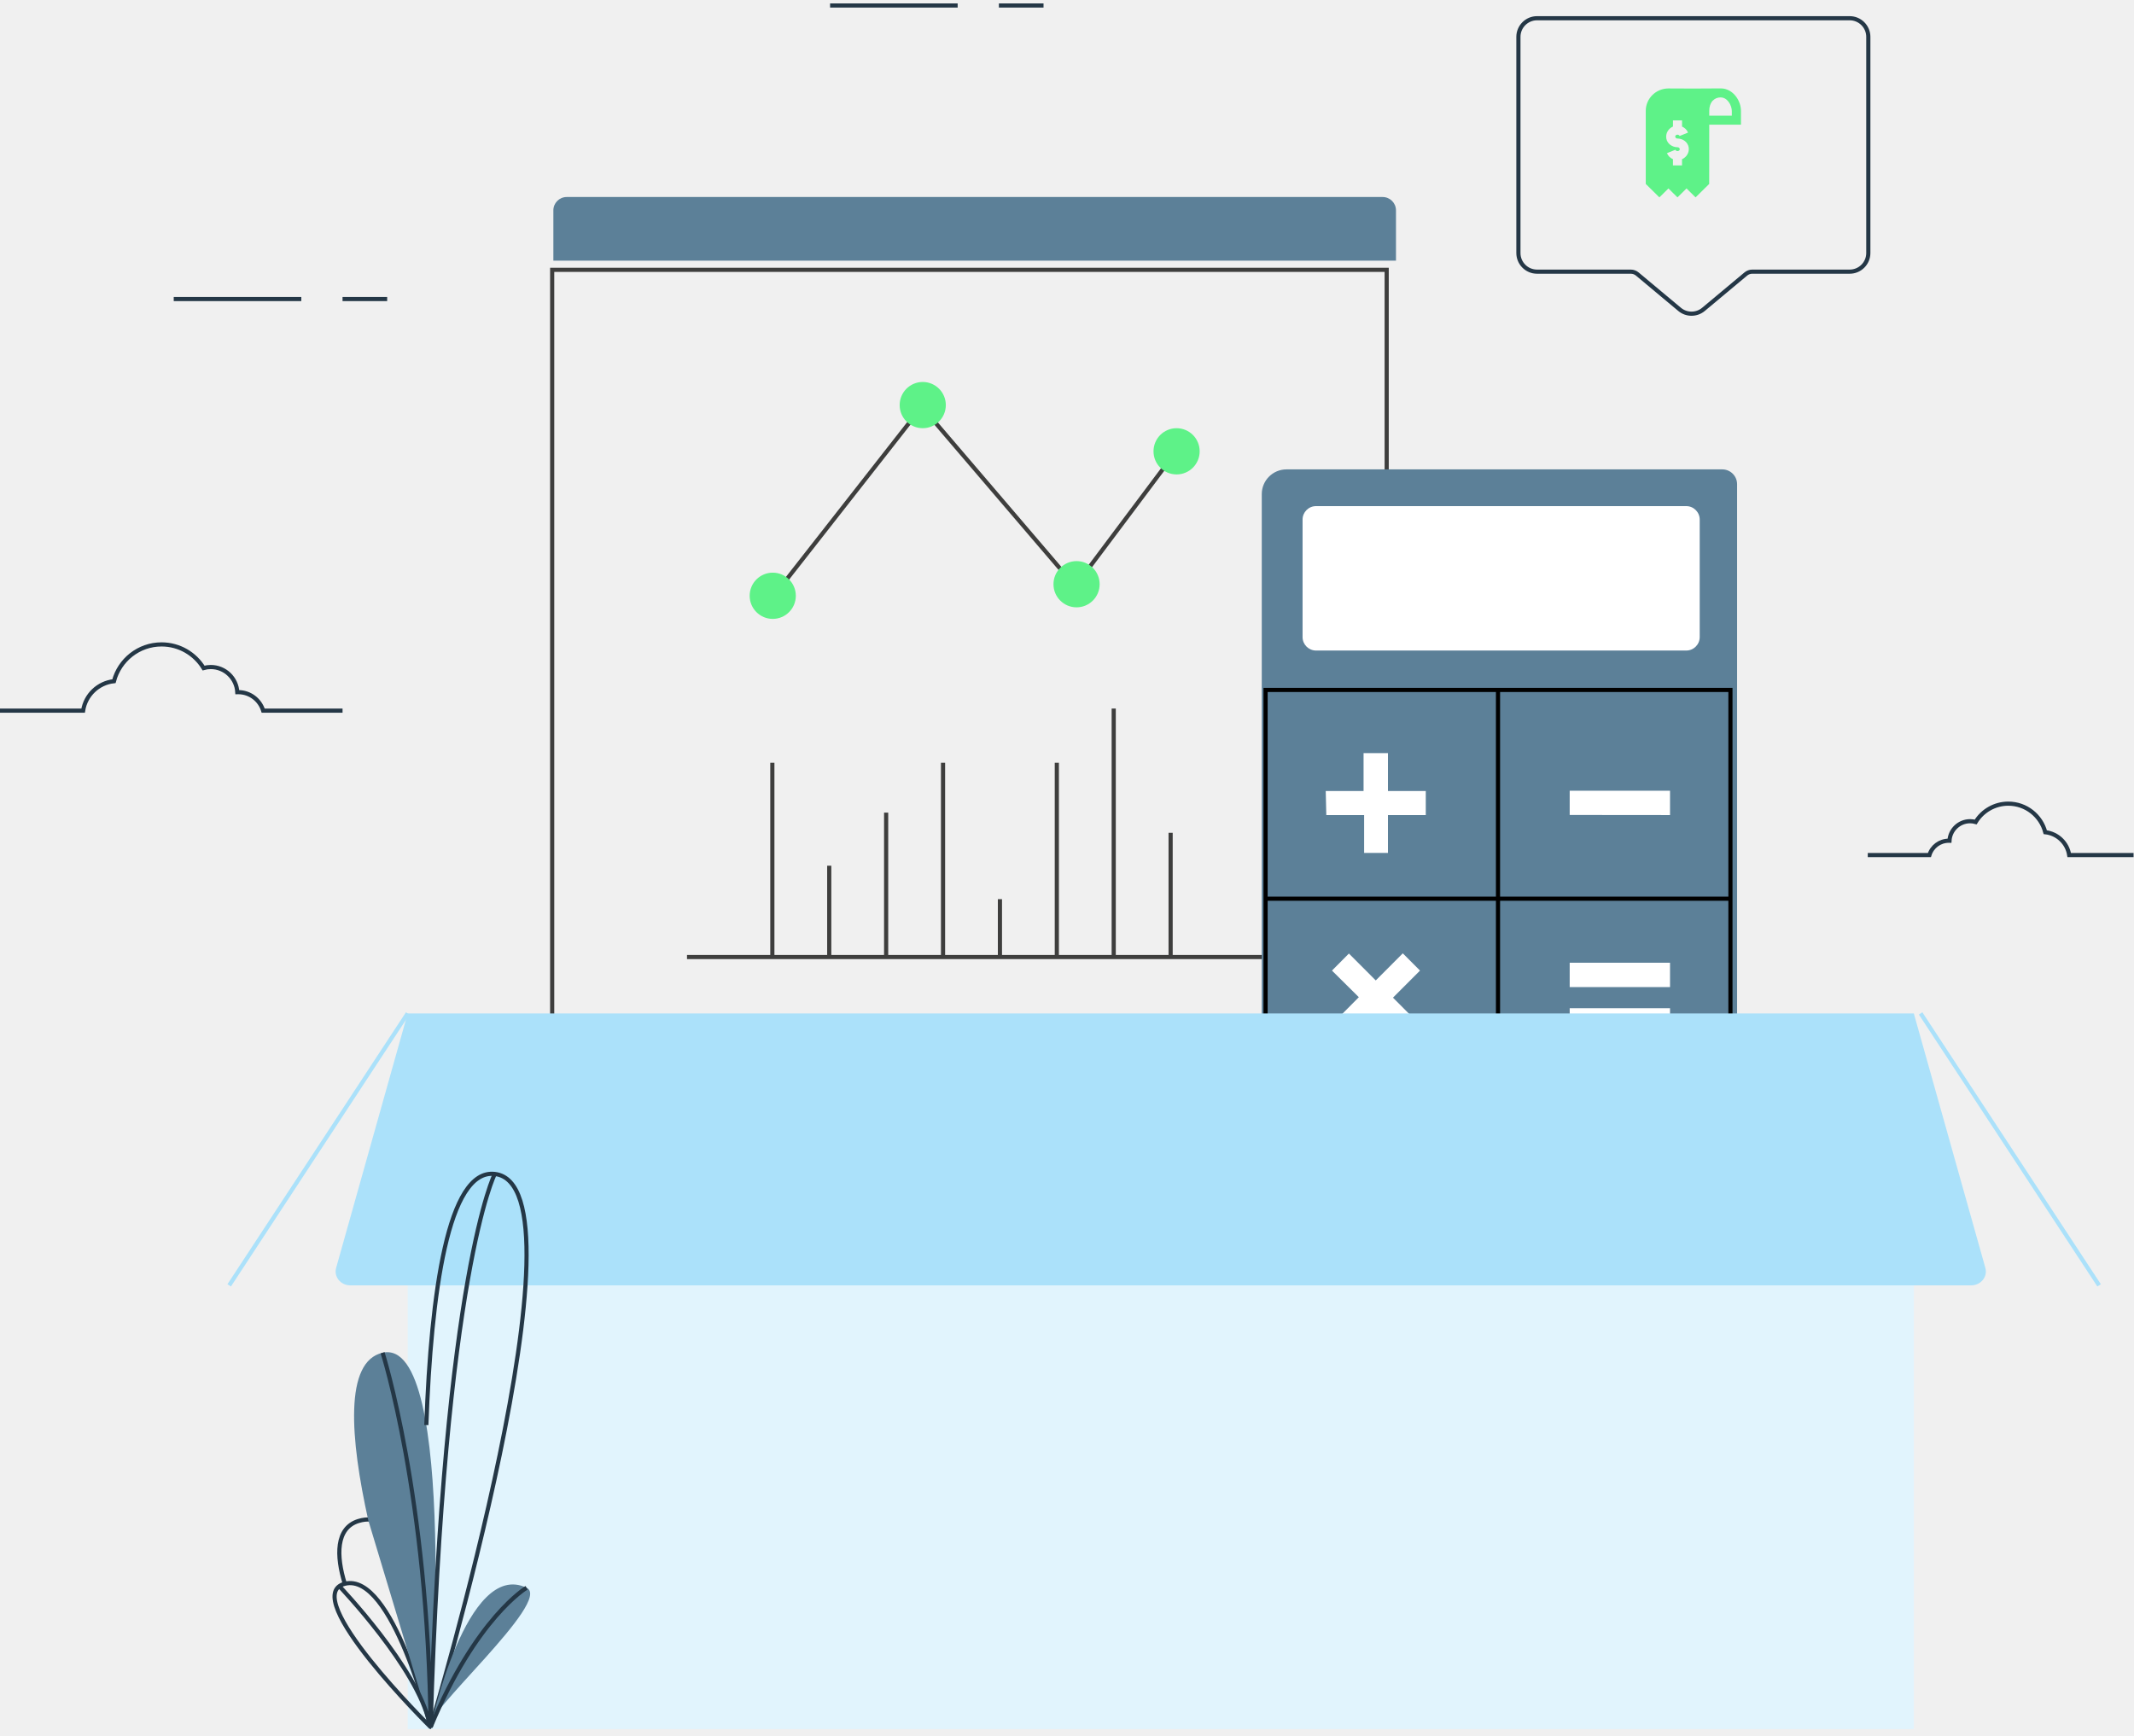
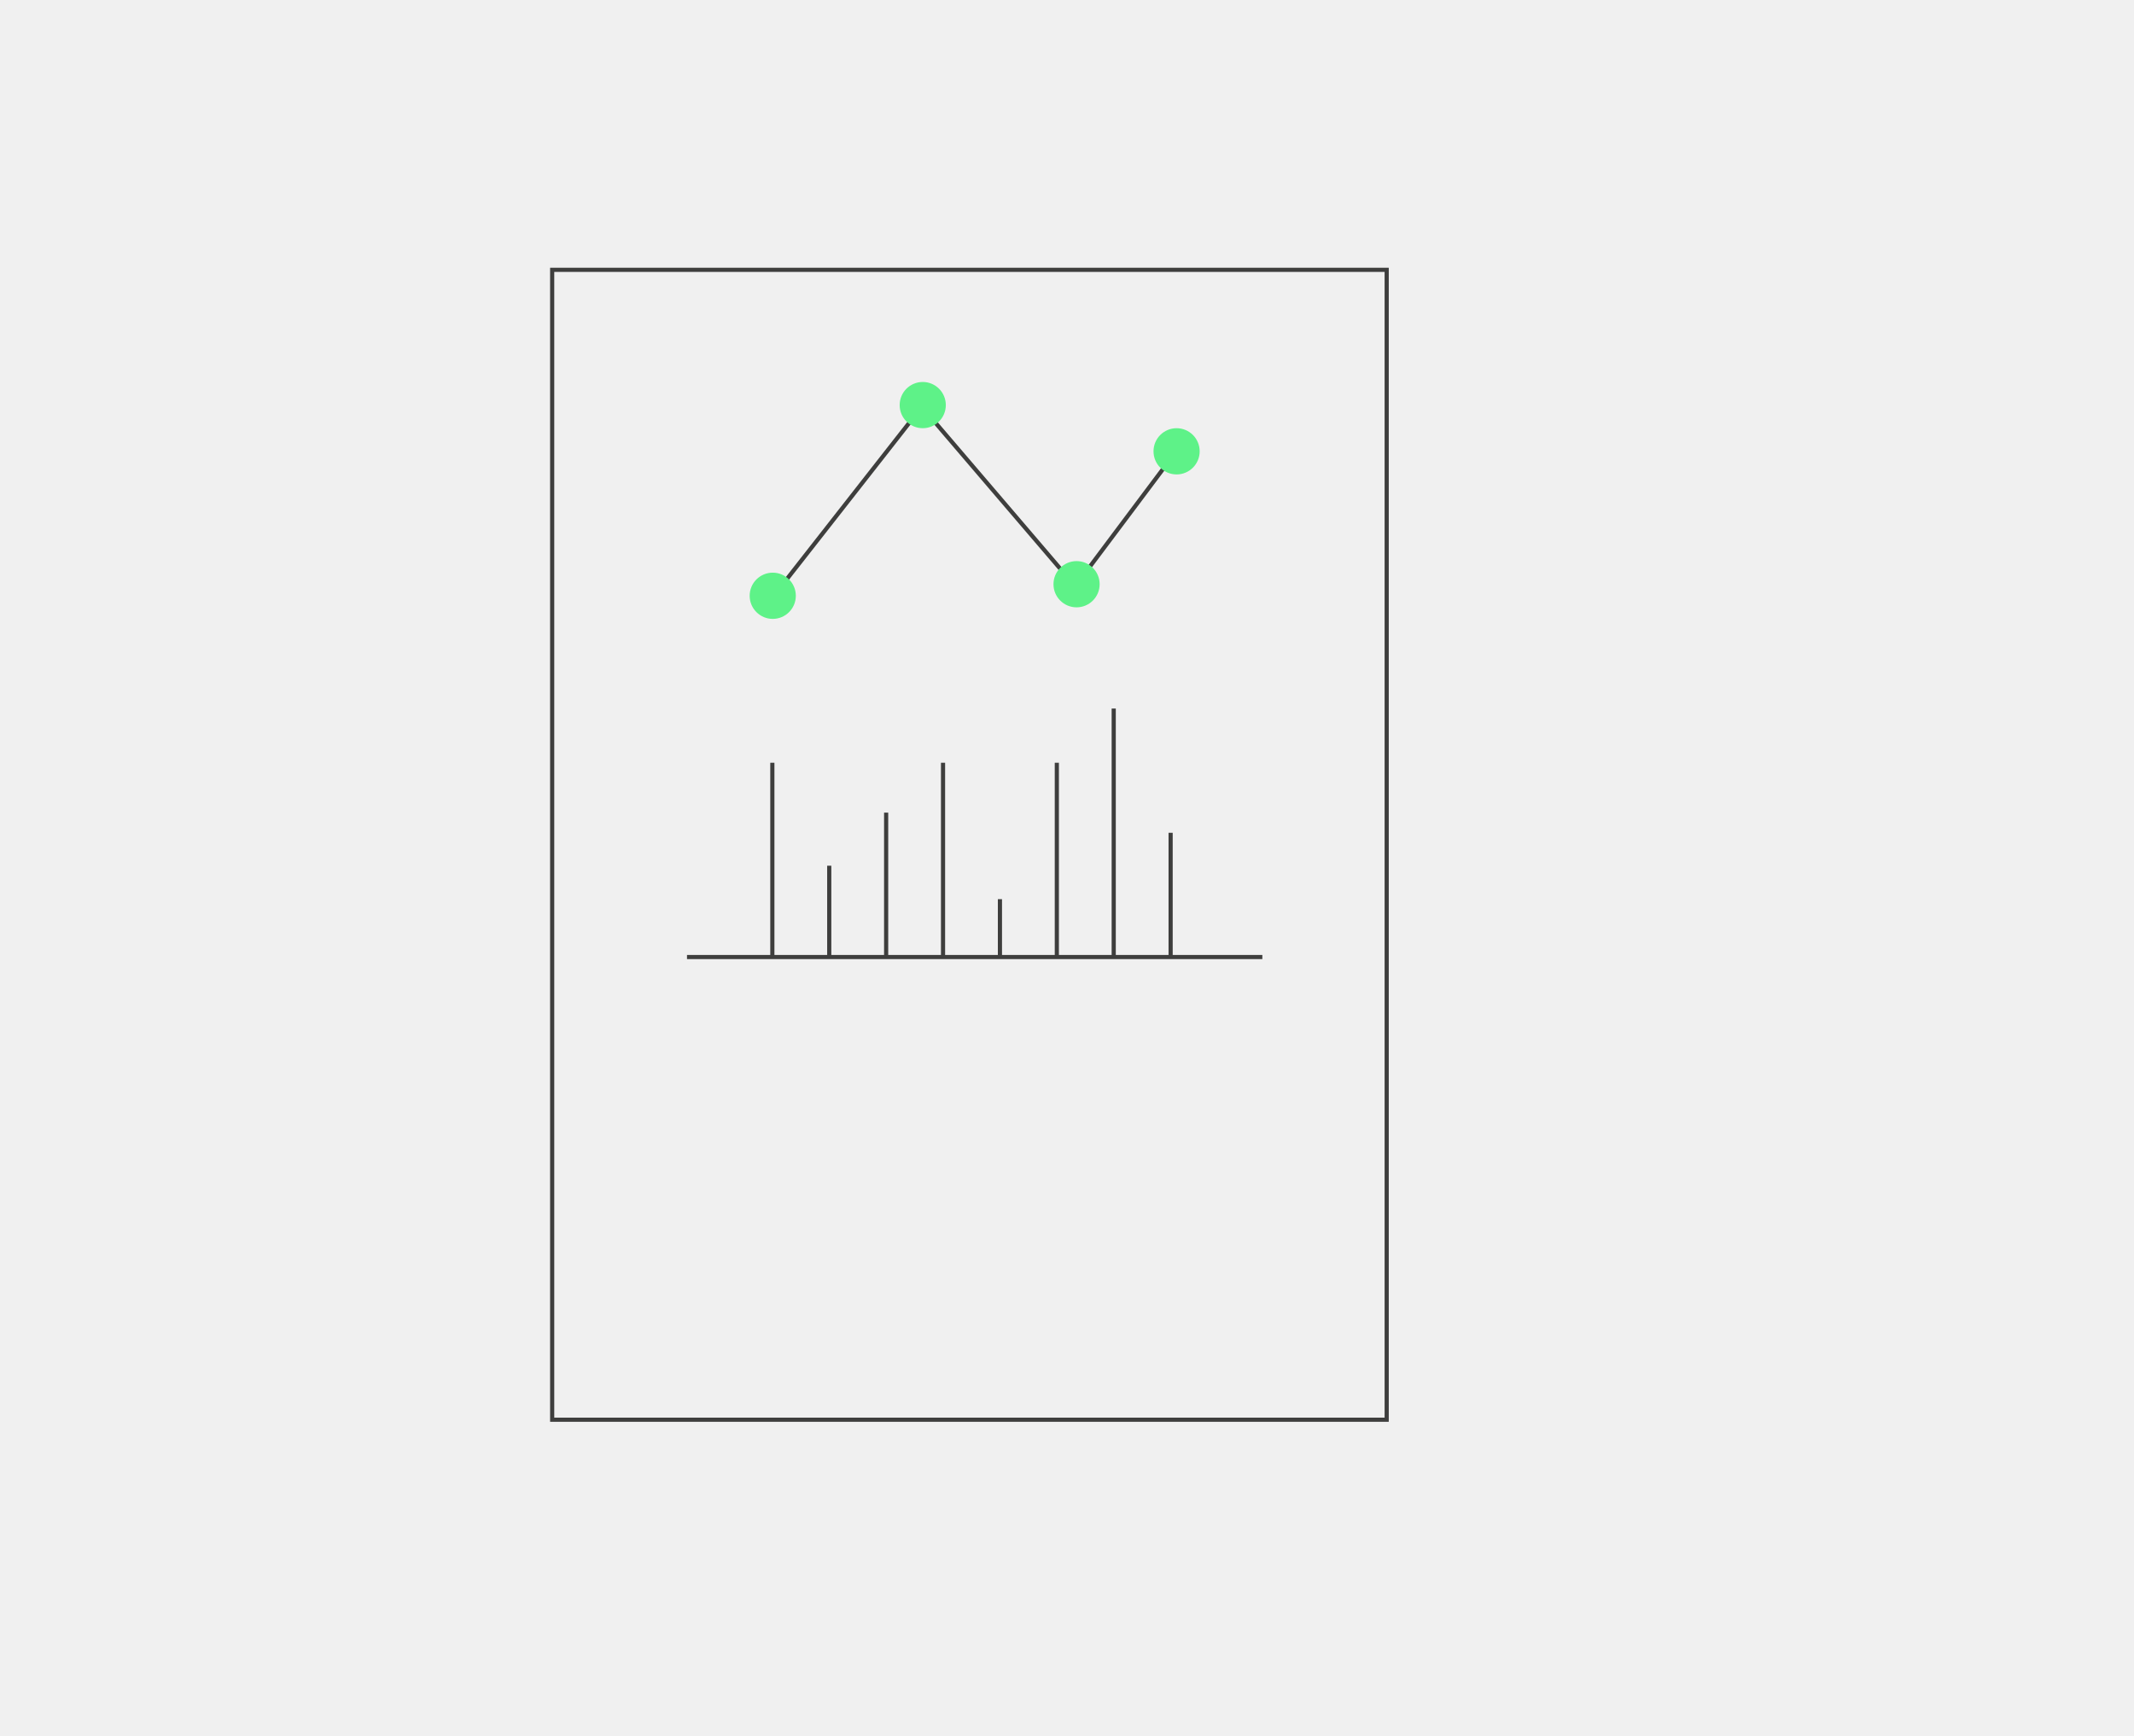
- <svg xmlns="http://www.w3.org/2000/svg" xmlns:xlink="http://www.w3.org/1999/xlink" width="514" height="418">
-   <defs>
-     <path id="a" d="M0 417.085h513.94V.762H0z" />
-   </defs>
+ <svg xmlns="http://www.w3.org/2000/svg" height="418" width="514">
+   <mask id="a" fill="#fff">
+     <path d="m0 417.085h513.94v-416.323h-513.94z" fill="none" />
+   </mask>
  <g fill="none" fill-rule="evenodd">
-     <path stroke="#3E3E3D" d="M133 342h201V65H133z" />
-     <path stroke="#3E3E3D" d="M186 144l36.029-46 36.945 43.213L283 109.15" />
-     <g>
-       <path d="M288.955 108.719a5.563 5.563 0 0 1-5.558 5.568 5.564 5.564 0 0 1-5.559-5.568 5.564 5.564 0 0 1 5.559-5.569 5.563 5.563 0 0 1 5.558 5.569M264.862 140.734a5.563 5.563 0 0 1-5.559 5.569 5.564 5.564 0 0 1-5.558-5.569 5.564 5.564 0 0 1 5.558-5.568 5.563 5.563 0 0 1 5.559 5.568M227.813 97.583a5.563 5.563 0 0 1-5.558 5.568 5.564 5.564 0 0 1-5.559-5.568 5.564 5.564 0 0 1 5.559-5.569 5.563 5.563 0 0 1 5.558 5.569M191.684 143.519a5.563 5.563 0 0 1-5.558 5.568 5.564 5.564 0 0 1-5.559-5.568 5.564 5.564 0 0 1 5.559-5.569 5.563 5.563 0 0 1 5.558 5.569" fill="#5EF288" />
-       <path d="M165.473 230.542H304.05M186.03 230.542v-46.8M199.733 230.542v-21.995M213.437 230.542v-34.785M227.142 230.542v-46.8M240.846 230.542v-13.938M254.55 230.542v-46.8M268.254 230.542v-59.858M281.958 230.542v-29.929" stroke="#3E3E3D" />
-       <mask id="b" fill="#fff">
-         <use xlink:href="#a" />
-       </mask>
-       <path fill="#5C8098" mask="url(#b)" d="M162.503 272.661H307.02V261.12H162.503zM162.503 292.578H307.02v-11.542H162.503zM162.503 312.495H307.02v-11.543H162.503zM333.027 47.458H136.495a3.214 3.214 0 0 0-3.21 3.217V62.79h202.953V50.675a3.214 3.214 0 0 0-3.21-3.217" />
-       <path d="M418.402 267.369H303.914v-148.34a5.953 5.953 0 0 1 5.948-5.957h104.97c1.972 0 3.57 1.6 3.57 3.576v150.72z" fill="#5C8098" mask="url(#b)" />
-       <path fill="#FFF" mask="url(#b)" d="M319.32 190.548h9.111v-9.126h5.875v9.126h9.11v5.796h-9.11v9.125h-5.74v-9.125h-9.109zM324.9 229.699l6.468 6.478 6.514-6.525 4.145 4.153-6.513 6.525 6.467 6.48-4.076 4.106-6.469-6.479-6.513 6.503-4.145-4.153 6.514-6.571-6.469-6.41zM378.08 196.32v-5.84h24.165v5.863zM378.08 237.776h24.165v-5.864h-24.164zM378.08 248.703v-5.84h24.165v5.863z" />
-       <path stroke="#000" mask="url(#b)" d="M304.829 266.793h55.984v-50.298H304.83zM360.813 266.793h55.985v-50.298h-55.985zM304.829 216.495h55.984v-50.297H304.83zM360.813 216.495h55.985v-50.297h-55.985z" />
-       <path d="M406.151 156.712h-89.165a3.249 3.249 0 0 1-3.246-3.251V125.17a3.248 3.248 0 0 1 3.246-3.25h89.165a3.248 3.248 0 0 1 3.246 3.25v28.291a3.249 3.249 0 0 1-3.246 3.251" fill="#FFF" mask="url(#b)" />
-       <path fill="#E1F4FD" mask="url(#b)" d="M98.194 416.523h362.772V309.63H98.194z" />
-       <path d="M460.966 244.125H98.194l-17.235 61.307c-.596 2.12 1.09 4.198 3.405 4.198h390.431c2.316 0 4.001-2.079 3.405-4.198l-17.234-61.307z" fill="#ABE1FA" mask="url(#b)" />
-       <path d="M98.194 244.125l-42.99 65.505M462.605 244.125l42.99 65.505" stroke="#ABE1FA" mask="url(#b)" />
-       <path d="M55.204 416.523h426.01" stroke="#243746" stroke-linejoin="bevel" mask="url(#b)" />
-       <path d="M370.215 4.391h75.308a4.49 4.49 0 0 1 4.485 4.495v52.06a4.49 4.49 0 0 1-4.485 4.494h-23.47a2.427 2.427 0 0 0-1.56.572L410.3 74.525a4.481 4.481 0 0 1-5.746 0l-10.191-8.513a2.43 2.43 0 0 0-1.561-.572h-22.587a4.49 4.49 0 0 1-4.487-4.495V8.885a4.49 4.49 0 0 1 4.487-4.494z" stroke="#243746" mask="url(#b)" />
-       <path d="M402.957 29h2.184v1.488c.634.272 1.166.77 1.44 1.452l-2.025.819c-.088-.218-.37-.373-.668-.296-.298.08-.42.294-.38.515.041.22.266.413.576.394h.077c1.23.063 2.346.848 2.572 2.095.222 1.225-.488 2.407-1.597 2.885v1.487h-2.184v-1.49a2.671 2.671 0 0 1-1.443-1.455l2.026-.816c.087.218.371.375.668.296.3-.078.42-.298.38-.52-.04-.218-.266-.408-.575-.39h-.077c-1.23-.063-2.348-.848-2.574-2.095-.222-1.226.49-2.408 1.6-2.886V29zm11.436-5.533c.839 0 1.46.405 1.959 1.056.498.652.783 1.558.778 2.231v1.107h-5.435v-1.183c0-.976.291-1.801.748-2.347.665-.67 1.253-.847 1.95-.864zm-12.53-2.16c-3.002 0-5.46 2.42-5.46 5.378V44.31l3.281 3.235 2.178-2.15 2.18 2.15 2.18-2.148 2.179 2.148 3.279-3.235.012-14.277h7.64v-3.262c.01-1.214-.408-2.49-1.221-3.554-.814-1.063-2.036-1.915-3.633-1.922-4.465.05-8.696.042-12.616.01z" fill="#5EF288" mask="url(#b)" />
-       <path d="M103.72 416.043s0-48.373-14.332-49.97" stroke="#243746" stroke-linejoin="bevel" mask="url(#b)" />
-       <path d="M89.388 366.072c-.955-.106-1.974-.005-3.062.333-5.435 1.686-5.375 8.373-3.273 15.11" stroke="#243746" mask="url(#b)" />
-       <path d="M103.72 416.043s-9.218-37.418-20.667-34.527c-11.449 2.89 20.666 34.527 20.666 34.527z" stroke="#243746" stroke-linejoin="bevel" mask="url(#b)" />
-       <path d="M88.705 366.224c-4.377-19.727-5.818-38.265 3.448-40.357 18.295-4.131 11.566 90.176 11.566 90.176" fill="#5C8098" mask="url(#b)" />
-       <path d="M102.687 343.293c1.143-31.832 5.198-61.789 16.49-60.495 23.786 2.725-15.458 133.245-15.458 133.245" stroke="#243746" stroke-linejoin="bevel" mask="url(#b)" />
-       <path d="M103.719 416.043s8.622-40.491 23.112-33.56c6.452 3.087-25.454 30.96-23.112 33.56" fill="#5C8098" mask="url(#b)" />
-       <path d="M103.72 416.043c3.274-109.542 15.456-133.245 15.456-133.245M103.72 416.043c-.592-55.632-11.567-90.176-11.567-90.176M103.72 416.043c10.926-26.36 23.111-33.56 23.111-33.56M81.73 382.101s18.863 19.729 21.688 32.983" stroke="#243746" stroke-linejoin="bevel" mask="url(#b)" />
-       <path d="M0 171.186h20.021a8.436 8.436 0 0 1 7.426-7.093c1.331-5.098 5.959-8.859 11.465-8.859 4.286 0 8.04 2.278 10.122 5.69a6.32 6.32 0 0 1 1.73-.243c3.421 0 6.211 2.685 6.395 6.068.08 0 .156-.013.235-.013 2.823 0 5.212 1.877 5.994 4.45h19.117M513.94 205.981h-15.547a6.55 6.55 0 0 0-5.765-5.507c-1.035-3.96-4.627-6.88-8.903-6.88a9.196 9.196 0 0 0-7.86 4.419 4.909 4.909 0 0 0-1.343-.188 4.977 4.977 0 0 0-4.966 4.71c-.06 0-.12-.009-.182-.009a4.871 4.871 0 0 0-4.655 3.455h-14.843M199.937 1.324h30.728M251.346 1.324h-10.75M41.845 72.033h30.728M93.253 72.033H82.504" stroke="#243746" mask="url(#b)" />
+     <path d="m133 342h201v-277h-201z" stroke="#3e3e3d" />
+     <path d="m186 144 36.029-46 36.945 43.213 24.026-32.063" stroke="#3e3e3d" />
+     <path d="m288.955 108.719a5.563 5.563 0 0 1 -5.558 5.568 5.564 5.564 0 0 1 -5.559-5.568 5.564 5.564 0 0 1 5.559-5.569 5.563 5.563 0 0 1 5.558 5.569m-24.093 32.015a5.563 5.563 0 0 1 -5.559 5.569 5.564 5.564 0 0 1 -5.558-5.569 5.564 5.564 0 0 1 5.558-5.568 5.563 5.563 0 0 1 5.559 5.568m-37.049-43.151a5.563 5.563 0 0 1 -5.558 5.568 5.564 5.564 0 0 1 -5.559-5.568 5.564 5.564 0 0 1 5.559-5.569 5.563 5.563 0 0 1 5.558 5.569m-36.129 45.936a5.563 5.563 0 0 1 -5.558 5.568 5.564 5.564 0 0 1 -5.559-5.568 5.564 5.564 0 0 1 5.559-5.569 5.563 5.563 0 0 1 5.558 5.569" fill="#5ef288" />
+     <path d="m165.473 230.542h138.577m-118.02 0v-46.8m13.703 46.8v-21.995m13.704 21.995v-34.785m13.705 34.785v-46.8m13.704 46.8v-13.938m13.704 13.938v-46.8m13.704 46.8v-59.858m13.704 59.858v-29.929" stroke="#3e3e3d" />
+     <path d="m162.503 272.661h144.517v-11.541h-144.517zm0 19.917h144.517v-11.542h-144.517zm0 19.917h144.517v-11.543h-144.517zm170.524-265.037h-196.532a3.214 3.214 0 0 0 -3.21 3.217v12.115h202.953v-12.115a3.214 3.214 0 0 0 -3.21-3.217" fill="#5c8098" mask="url(#a)" />
+     <path d="m418.402 267.369h-114.488v-148.34a5.953 5.953 0 0 1 5.948-5.957h104.97c1.972 0 3.57 1.6 3.57 3.576v150.72z" fill="#5c8098" mask="url(#a)" />
+     <path d="m319.32 190.548h9.111v-9.126h5.875v9.126h9.11v5.796h-9.11v9.125h-5.74v-9.125h-9.109zm5.58 39.151 6.468 6.478 6.514-6.525 4.145 4.153-6.513 6.525 6.467 6.48-4.076 4.106-6.469-6.479-6.513 6.503-4.145-4.153 6.514-6.571-6.469-6.41zm53.18-33.379v-5.84h24.165v5.863zm0 41.456h24.165v-5.864h-24.164zm0 10.927v-5.84h24.165v5.863z" fill="#fff" mask="url(#a)" />
+     <path d="m304.829 266.793h55.984v-50.298h-55.983zm55.984 0h55.985v-50.298h-55.985zm-55.984-50.298h55.984v-50.297h-55.983zm55.984 0h55.985v-50.297h-55.985z" mask="url(#a)" stroke="#000" />
+     <path d="m406.151 156.712h-89.165a3.249 3.249 0 0 1 -3.246-3.251v-28.291a3.248 3.248 0 0 1 3.246-3.25h89.165a3.248 3.248 0 0 1 3.246 3.25v28.291a3.249 3.249 0 0 1 -3.246 3.251" fill="#fff" mask="url(#a)" />
+     <path d="m98.194 416.523h362.772v-106.893h-362.772z" fill="#e1f4fd" mask="url(#a)" />
+     <path d="m460.966 244.125h-362.772l-17.235 61.307c-.596 2.12 1.09 4.198 3.405 4.198h390.431c2.316 0 4.001-2.079 3.405-4.198z" fill="#abe1fa" mask="url(#a)" />
+     <path d="m98.194 244.125-42.99 65.505m407.401-65.505 42.99 65.505" mask="url(#a)" stroke="#abe1fa" />
+     <path d="m55.204 416.523h426.01" mask="url(#a)" stroke="#243746" stroke-linejoin="bevel" />
+     <path d="m370.215 4.391h75.308a4.49 4.49 0 0 1 4.485 4.495v52.06a4.49 4.49 0 0 1 -4.485 4.494h-23.47a2.427 2.427 0 0 0 -1.56.572l-10.193 8.513a4.481 4.481 0 0 1 -5.746 0l-10.191-8.513a2.43 2.43 0 0 0 -1.561-.572h-22.587a4.49 4.49 0 0 1 -4.487-4.495v-52.06a4.49 4.49 0 0 1 4.487-4.494z" mask="url(#a)" stroke="#243746" />
+     <path d="m402.957 29h2.184v1.488c.634.272 1.166.77 1.44 1.452l-2.025.819c-.088-.218-.37-.373-.668-.296-.298.08-.42.294-.38.515.041.22.266.413.576.394h.077c1.23.063 2.346.848 2.572 2.095.222 1.225-.488 2.407-1.597 2.885v1.487h-2.184v-1.49a2.671 2.671 0 0 1 -1.443-1.455l2.026-.816c.087.218.371.375.668.296.3-.078.42-.298.38-.52-.04-.218-.266-.408-.575-.39h-.077c-1.23-.063-2.348-.848-2.574-2.095-.222-1.226.49-2.408 1.6-2.886zm11.436-5.533c.839 0 1.46.405 1.959 1.056.498.652.783 1.558.778 2.231v1.107h-5.435v-1.183c0-.976.291-1.801.748-2.347.665-.67 1.253-.847 1.95-.864zm-12.53-2.16c-3.002 0-5.46 2.42-5.46 5.378v17.625l3.281 3.235 2.178-2.15 2.18 2.15 2.18-2.148 2.179 2.148 3.279-3.235.012-14.277h7.64v-3.262c.01-1.214-.408-2.49-1.221-3.554-.814-1.063-2.036-1.915-3.633-1.922-4.465.05-8.696.042-12.616.01z" fill="#5ef288" mask="url(#a)" />
+     <g stroke="#243746">
+       <path d="m103.72 416.043s0-48.373-14.332-49.97" mask="url(#a)" stroke-linejoin="bevel" />
+       <path d="m89.388 366.072c-.955-.106-1.974-.005-3.062.333-5.435 1.686-5.375 8.373-3.273 15.11" mask="url(#a)" />
+       <path d="m103.72 416.043s-9.218-37.418-20.667-34.527c-11.449 2.89 20.666 34.527 20.666 34.527z" mask="url(#a)" stroke-linejoin="bevel" />
    </g>
+     <path d="m88.705 366.224c-4.377-19.727-5.818-38.265 3.448-40.357 18.295-4.131 11.566 90.176 11.566 90.176" fill="#5c8098" mask="url(#a)" />
+     <path d="m102.687 343.293c1.143-31.832 5.198-61.789 16.49-60.495 23.786 2.725-15.458 133.245-15.458 133.245" mask="url(#a)" stroke="#243746" stroke-linejoin="bevel" />
+     <path d="m103.719 416.043s8.622-40.491 23.112-33.56c6.452 3.087-25.454 30.96-23.112 33.56" fill="#5c8098" mask="url(#a)" />
+     <path d="m103.72 416.043c3.274-109.542 15.456-133.245 15.456-133.245m-15.456 133.245c-.592-55.632-11.567-90.176-11.567-90.176m11.567 90.176c10.926-26.36 23.111-33.56 23.111-33.56m-45.101-.382s18.863 19.729 21.688 32.983" mask="url(#a)" stroke="#243746" stroke-linejoin="bevel" />
+     <path d="m0 171.186h20.021a8.436 8.436 0 0 1 7.426-7.093c1.331-5.098 5.959-8.859 11.465-8.859 4.286 0 8.04 2.278 10.122 5.69a6.32 6.32 0 0 1 1.73-.243c3.421 0 6.211 2.685 6.395 6.068.08 0 .156-.013.235-.013 2.823 0 5.212 1.877 5.994 4.45h19.117m431.435 34.795h-15.547a6.55 6.55 0 0 0 -5.765-5.507c-1.035-3.96-4.627-6.88-8.903-6.88a9.196 9.196 0 0 0 -7.86 4.419 4.909 4.909 0 0 0 -1.343-.188 4.977 4.977 0 0 0 -4.966 4.71c-.06 0-.12-.009-.182-.009a4.871 4.871 0 0 0 -4.655 3.455h-14.843m-249.939-204.657h30.728m20.681 0h-10.75m-198.751 70.709h30.728m20.68 0h-10.749" mask="url(#a)" stroke="#243746" />
  </g>
</svg>
